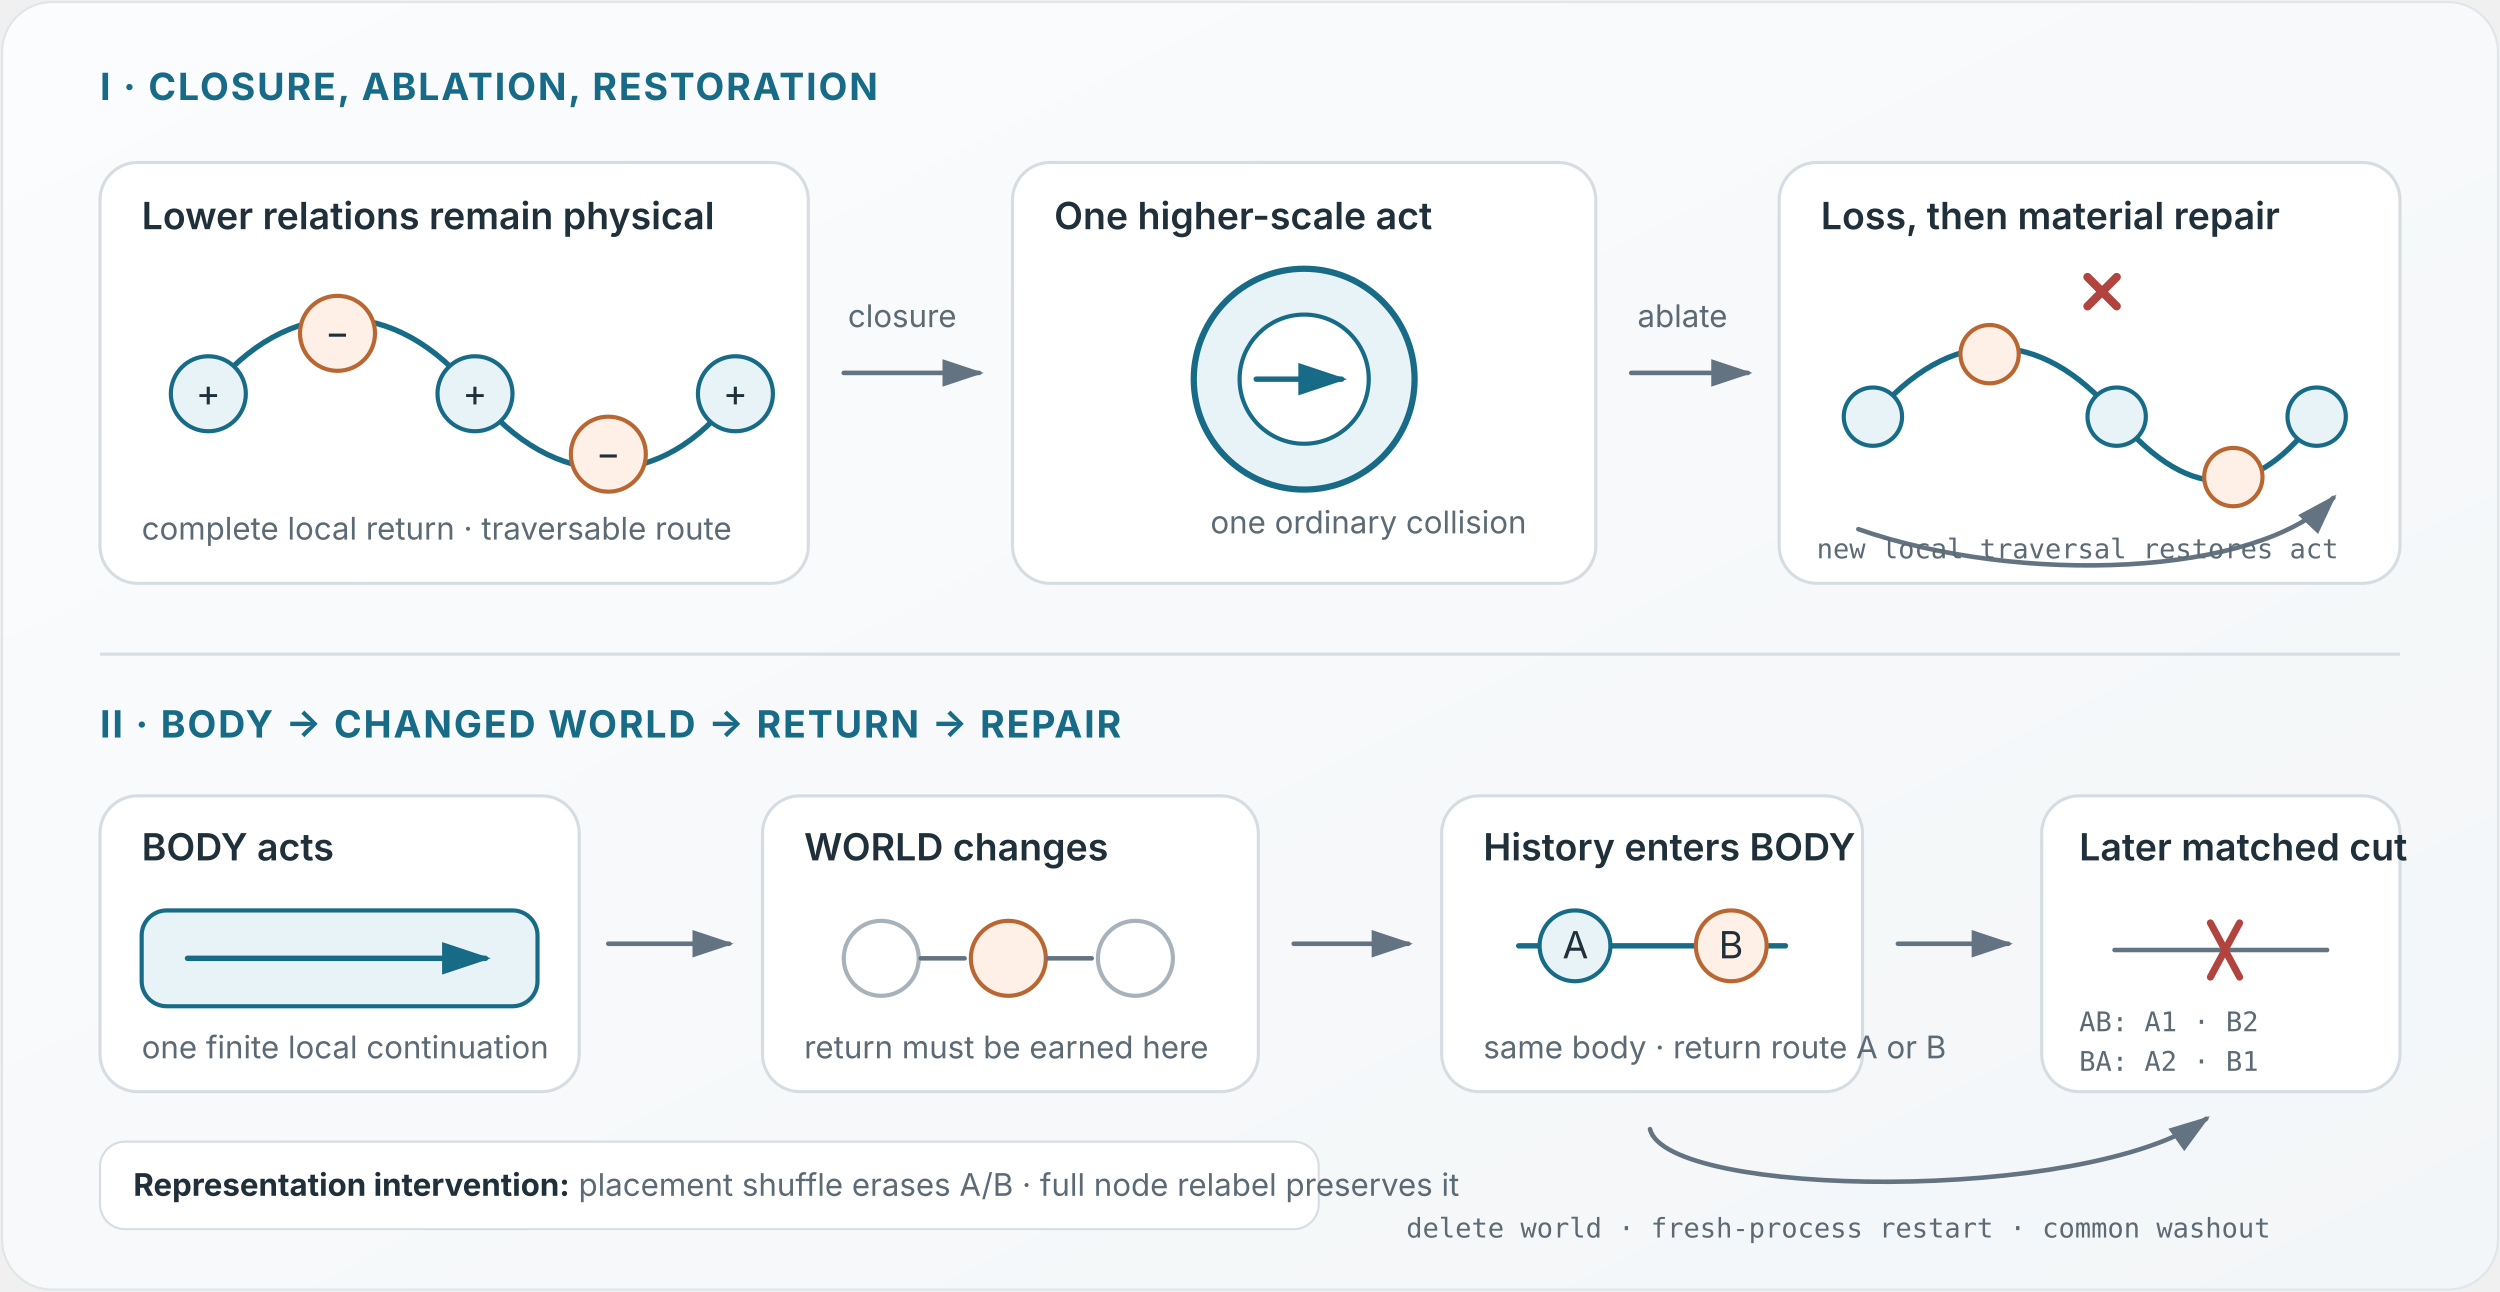
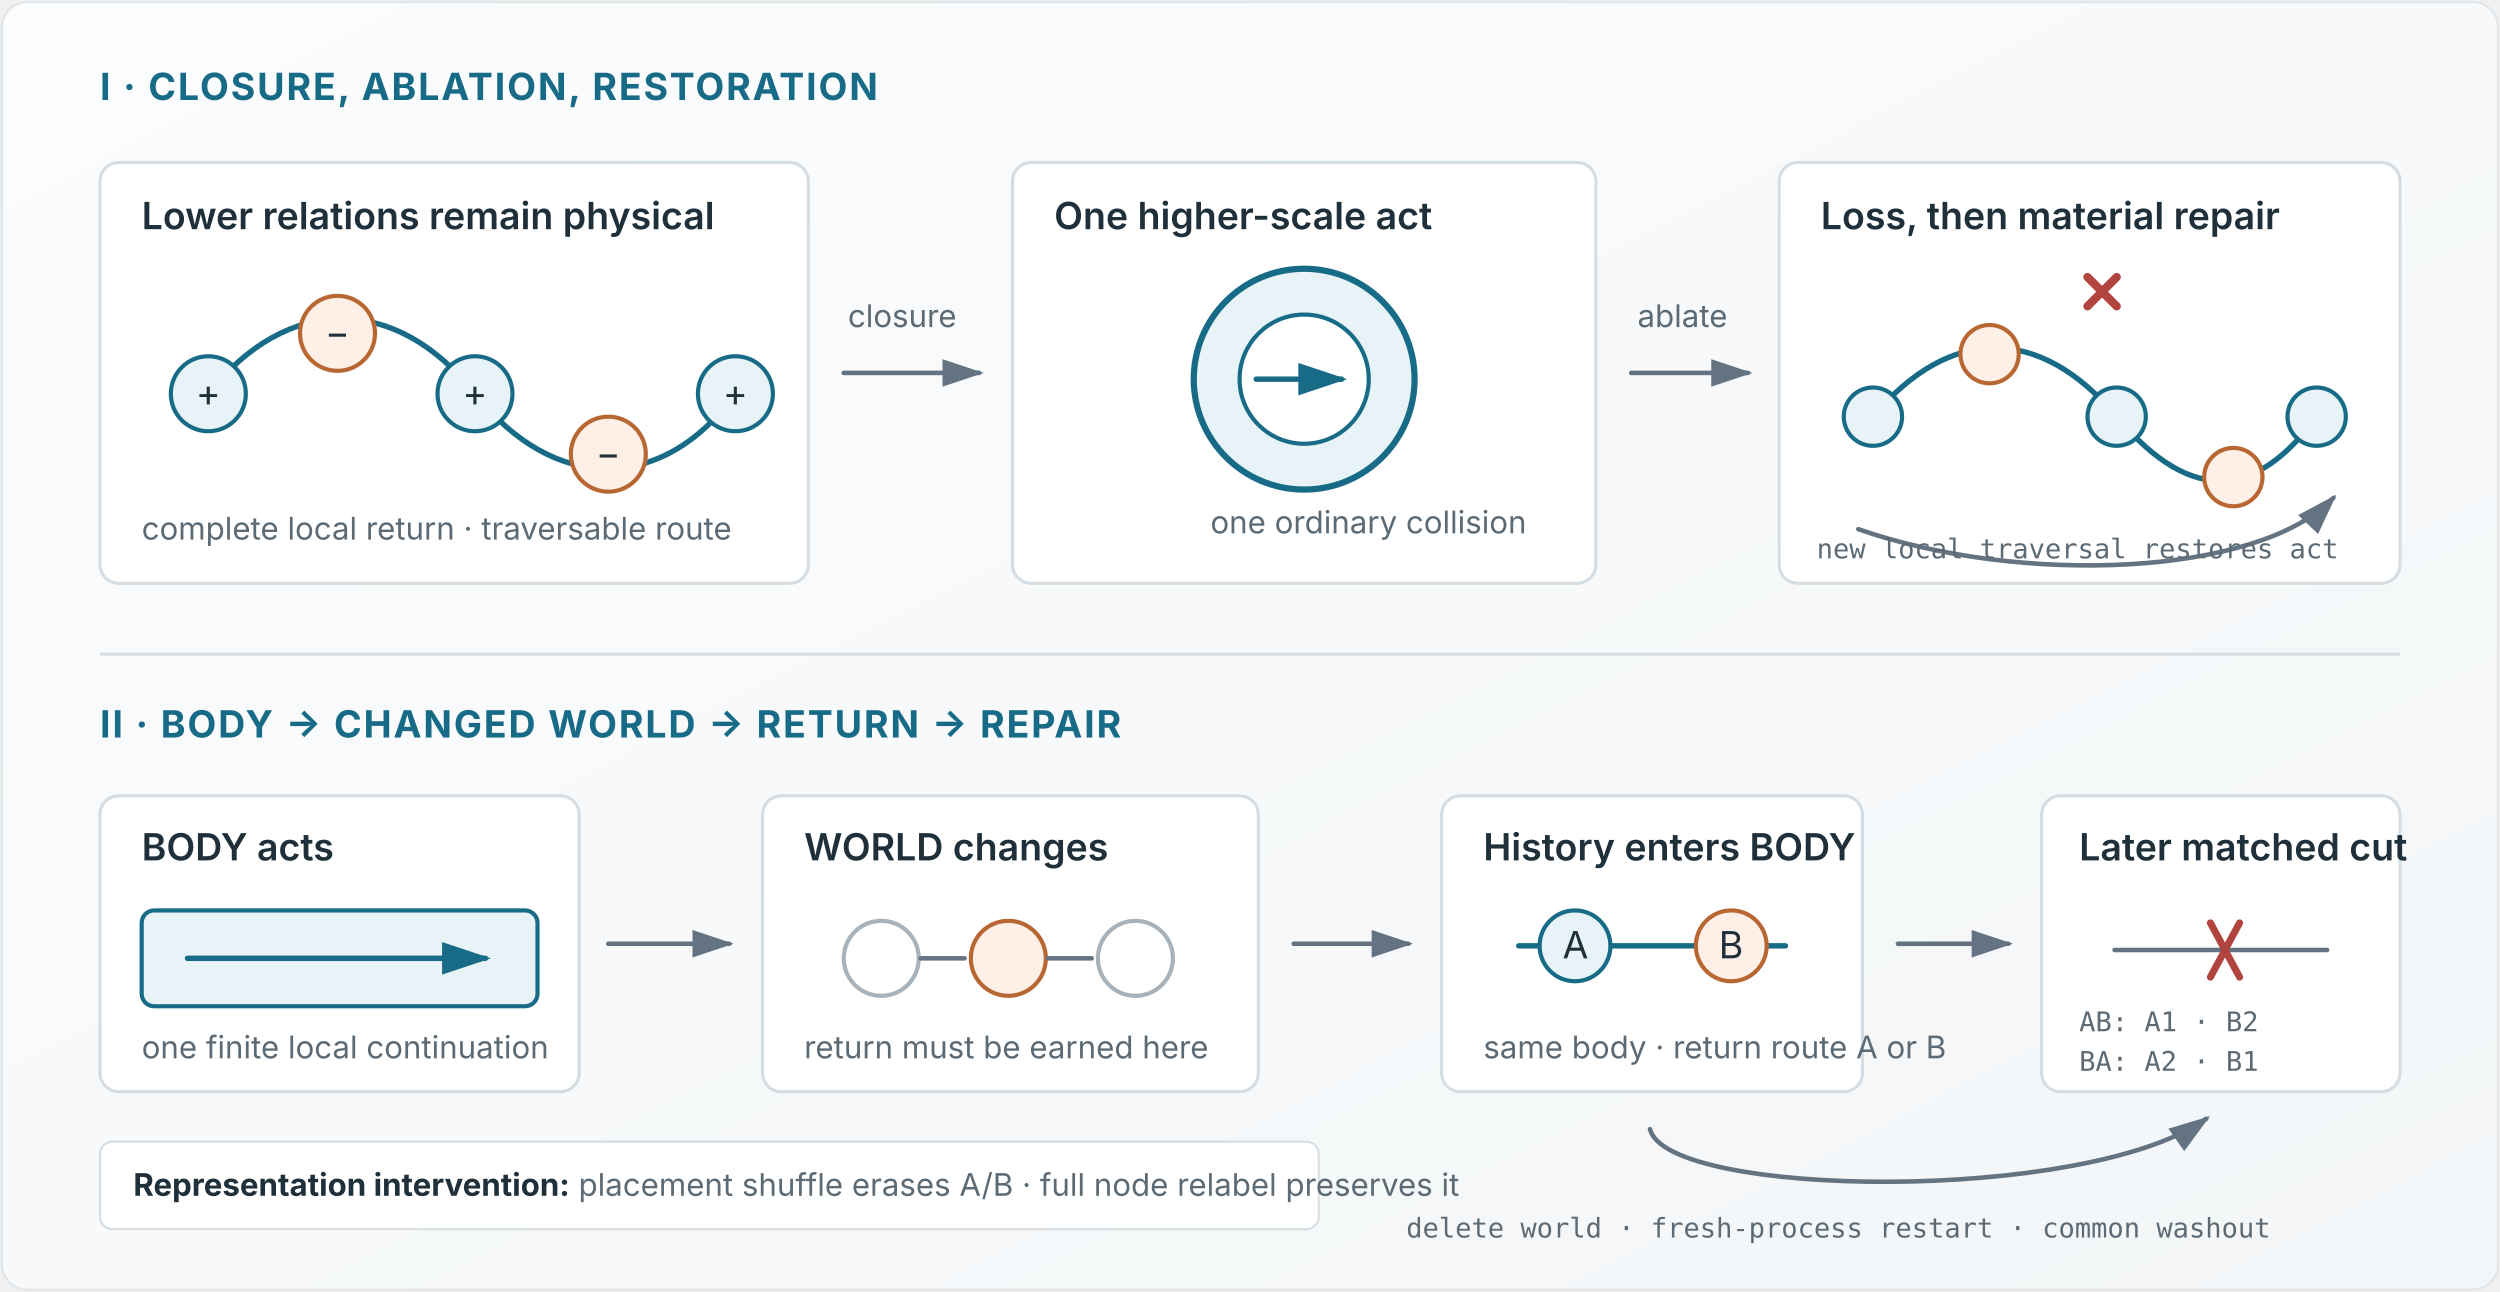
<svg xmlns="http://www.w3.org/2000/svg" width="1200" height="620" viewBox="0 0 1200 620" role="img" aria-labelledby="title desc">
  <defs>
    <linearGradient id="paper" x1="0" y1="0" x2="1" y2="1">
      <stop offset="0" stop-color="#fbfcfd" />
      <stop offset="1" stop-color="#f3f6f8" />
    </linearGradient>
    <marker id="arrow" markerWidth="10" markerHeight="10" refX="8" refY="3" orient="auto" markerUnits="strokeWidth">
      <path d="M0,0 L0,6 L9,3 z" fill="#647381" />
    </marker>
    <marker id="arrowBlue" markerWidth="10" markerHeight="10" refX="8" refY="3" orient="auto" markerUnits="strokeWidth">
      <path d="M0,0 L0,6 L9,3 z" fill="#176b87" />
    </marker>
    <style>
      .label{font-family:-apple-system,BlinkMacSystemFont,"Segoe UI",sans-serif;font-size:18px;fill:#20303a}
      .small{font-family:-apple-system,BlinkMacSystemFont,"Segoe UI",sans-serif;font-size:15px;fill:#5b6a74}
      .micro{font-family:ui-monospace,SFMono-Regular,Menlo,monospace;font-size:13px;fill:#5b6a74}
      .section{font-family:-apple-system,BlinkMacSystemFont,"Segoe UI",sans-serif;font-size:18px;font-weight:650;letter-spacing:.05em;fill:#176b87}
      .line{stroke:#647381;stroke-width:2.2;fill:none;stroke-linecap:round;stroke-linejoin:round}
      .blueLine{stroke:#176b87;stroke-width:2.6;fill:none;stroke-linecap:round;stroke-linejoin:round}
      .nodeA{fill:#e7f3f6;stroke:#176b87;stroke-width:2}
      .nodeB{fill:#fff0e7;stroke:#b96732;stroke-width:2}
      .neutral{fill:#fff;stroke:#a7b2ba;stroke-width:2}
      .panel{fill:#fff;stroke:#d6dde2;stroke-width:1.5}
    </style>
  </defs>
-   <rect x="1" y="1" width="1198" height="618" rx="24" fill="url(#paper)" stroke="#dfe5e9" />
+   <rect x="1" y="1" width="1198" height="618" rx="12" fill="url(#paper)" stroke="#dfe5e9" />
  <text x="48" y="48" class="section">I · CLOSURE, ABLATION, RESTORATION</text>
  <g transform="translate(48 78)">
-     <rect class="panel" x="0" y="0" width="340" height="202" rx="18" />
+     <rect class="panel" x="0" y="0" width="340" height="202" rx="9" />
    <text x="20" y="32" class="label" font-weight="600">Lower relations remain physical</text>
    <path d="M52 111 C90 63 142 63 180 111 S270 159 305 111" class="blueLine" />
    <circle cx="52" cy="111" r="18" class="nodeA" />
    <text x="46" y="117" class="label">+</text>
    <circle cx="114" cy="82" r="18" class="nodeB" />
    <text x="108" y="88" class="label">−</text>
    <circle cx="180" cy="111" r="18" class="nodeA" />
    <text x="174" y="117" class="label">+</text>
    <circle cx="244" cy="140" r="18" class="nodeB" />
    <text x="238" y="146" class="label">−</text>
    <circle cx="305" cy="111" r="18" class="nodeA" />
    <text x="299" y="117" class="label">+</text>
    <text x="20" y="181" class="small">complete local return · traversable route</text>
  </g>
  <path d="M405 179 H470" class="line" marker-end="url(#arrow)" />
  <text x="407" y="157" class="small">closure</text>
  <g transform="translate(486 78)">
-     <rect class="panel" x="0" y="0" width="280" height="202" rx="18" />
+     <rect class="panel" x="0" y="0" width="280" height="202" rx="9" />
    <text x="20" y="32" class="label" font-weight="600">One higher-scale act</text>
    <circle cx="140" cy="104" r="53" fill="#e7f3f6" stroke="#176b87" stroke-width="3" />
    <circle cx="140" cy="104" r="31" fill="#fff" stroke="#176b87" stroke-width="2" />
    <path d="M117 104 H158" class="blueLine" marker-end="url(#arrowBlue)" />
    <text x="95" y="178" class="small">one ordinary collision</text>
  </g>
  <path d="M783 179 H839" class="line" marker-end="url(#arrow)" />
  <text x="786" y="157" class="small">ablate</text>
  <g transform="translate(854 78)">
-     <rect class="panel" x="0" y="0" width="298" height="202" rx="18" />
+     <rect class="panel" x="0" y="0" width="298" height="202" rx="9" />
    <text x="20" y="32" class="label" font-weight="600">Loss, then material repair</text>
    <path d="M45 122 C82 78 125 78 162 122 S230 160 258 122" class="blueLine" />
    <circle cx="45" cy="122" r="14" class="nodeA" />
    <circle cx="101" cy="92" r="14" class="nodeB" />
    <circle cx="162" cy="122" r="14" class="nodeA" />
    <circle cx="218" cy="151" r="14" class="nodeB" />
    <circle cx="258" cy="122" r="14" class="nodeA" />
    <path d="M148 69 l14 -14 m-14 0 l14 14" stroke="#b2443f" stroke-width="4" stroke-linecap="round" />
    <path d="M38 176 C115 203 230 199 266 161" class="line" marker-end="url(#arrow)" />
    <text x="18" y="190" class="micro">new local traversal restores act</text>
  </g>
  <line x1="48" y1="314" x2="1152" y2="314" stroke="#d7dee3" stroke-width="1.5" />
  <text x="48" y="354" class="section">II · BODY → CHANGED WORLD → RETURN → REPAIR</text>
  <g transform="translate(48 382)">
-     <rect class="panel" x="0" y="0" width="230" height="142" rx="18" />
+     <rect class="panel" x="0" y="0" width="230" height="142" rx="9" />
    <text x="20" y="31" class="label" font-weight="600">BODY acts</text>
-     <rect x="20" y="55" width="190" height="46" rx="12" fill="#e7f3f6" stroke="#176b87" stroke-width="2" />
+     <rect x="20" y="55" width="190" height="46" rx="6" fill="#e7f3f6" stroke="#176b87" stroke-width="2" />
    <path d="M42 78 H185" class="blueLine" marker-end="url(#arrowBlue)" />
    <text x="20" y="126" class="small">one finite local continuation</text>
  </g>
  <path d="M292 453 H350" class="line" marker-end="url(#arrow)" />
  <g transform="translate(366 382)">
-     <rect class="panel" x="0" y="0" width="238" height="142" rx="18" />
+     <rect class="panel" x="0" y="0" width="238" height="142" rx="9" />
    <text x="20" y="31" class="label" font-weight="600">WORLD changes</text>
    <circle cx="57" cy="78" r="18" class="neutral" />
    <circle cx="118" cy="78" r="18" class="nodeB" />
    <circle cx="179" cy="78" r="18" class="neutral" />
    <path d="M76 78 H97 M137 78 H158" class="line" />
    <text x="20" y="126" class="small">return must be earned here</text>
  </g>
  <path d="M621 453 H676" class="line" marker-end="url(#arrow)" />
  <g transform="translate(692 382)">
-     <rect class="panel" x="0" y="0" width="202" height="142" rx="18" />
+     <rect class="panel" x="0" y="0" width="202" height="142" rx="9" />
    <text x="20" y="31" class="label" font-weight="600">History enters BODY</text>
    <path d="M37 72 H165" class="blueLine" />
    <circle cx="64" cy="72" r="17" class="nodeA" />
    <text x="58" y="78" class="label">A</text>
    <circle cx="139" cy="72" r="17" class="nodeB" />
    <text x="133" y="78" class="label">B</text>
    <text x="20" y="126" class="small">same body · return route A or B</text>
  </g>
  <path d="M911 453 H964" class="line" marker-end="url(#arrow)" />
  <g transform="translate(980 382)">
-     <rect class="panel" x="0" y="0" width="172" height="142" rx="18" />
+     <rect class="panel" x="0" y="0" width="172" height="142" rx="9" />
    <text x="18" y="31" class="label" font-weight="600">Later matched cut</text>
    <path d="M35 74 H137" class="line" />
    <path d="M81 61 l14 26 M95 61 L81 87" stroke="#b2443f" stroke-width="3.4" stroke-linecap="round" />
    <text x="18" y="113" class="micro">AB: A1 · B2</text>
    <text x="18" y="132" class="micro">BA: A2 · B1</text>
  </g>
  <path d="M792 542 C800 575 1001 578 1059 537" class="line" marker-end="url(#arrow)" />
  <text x="675" y="594" class="micro">delete world · fresh-process restart · common washout</text>
  <g transform="translate(48 548)">
-     <rect x="0" y="0" width="585" height="42" rx="12" fill="#fff" stroke="#d6dde2" />
+     <rect x="0" y="0" width="585" height="42" rx="6" fill="#fff" stroke="#d6dde2" />
    <text x="16" y="26" class="small">
      <tspan font-weight="650" fill="#20303a">Representation intervention:</tspan> placement shuffle erases A/B · full node relabel preserves it</text>
  </g>
</svg>
